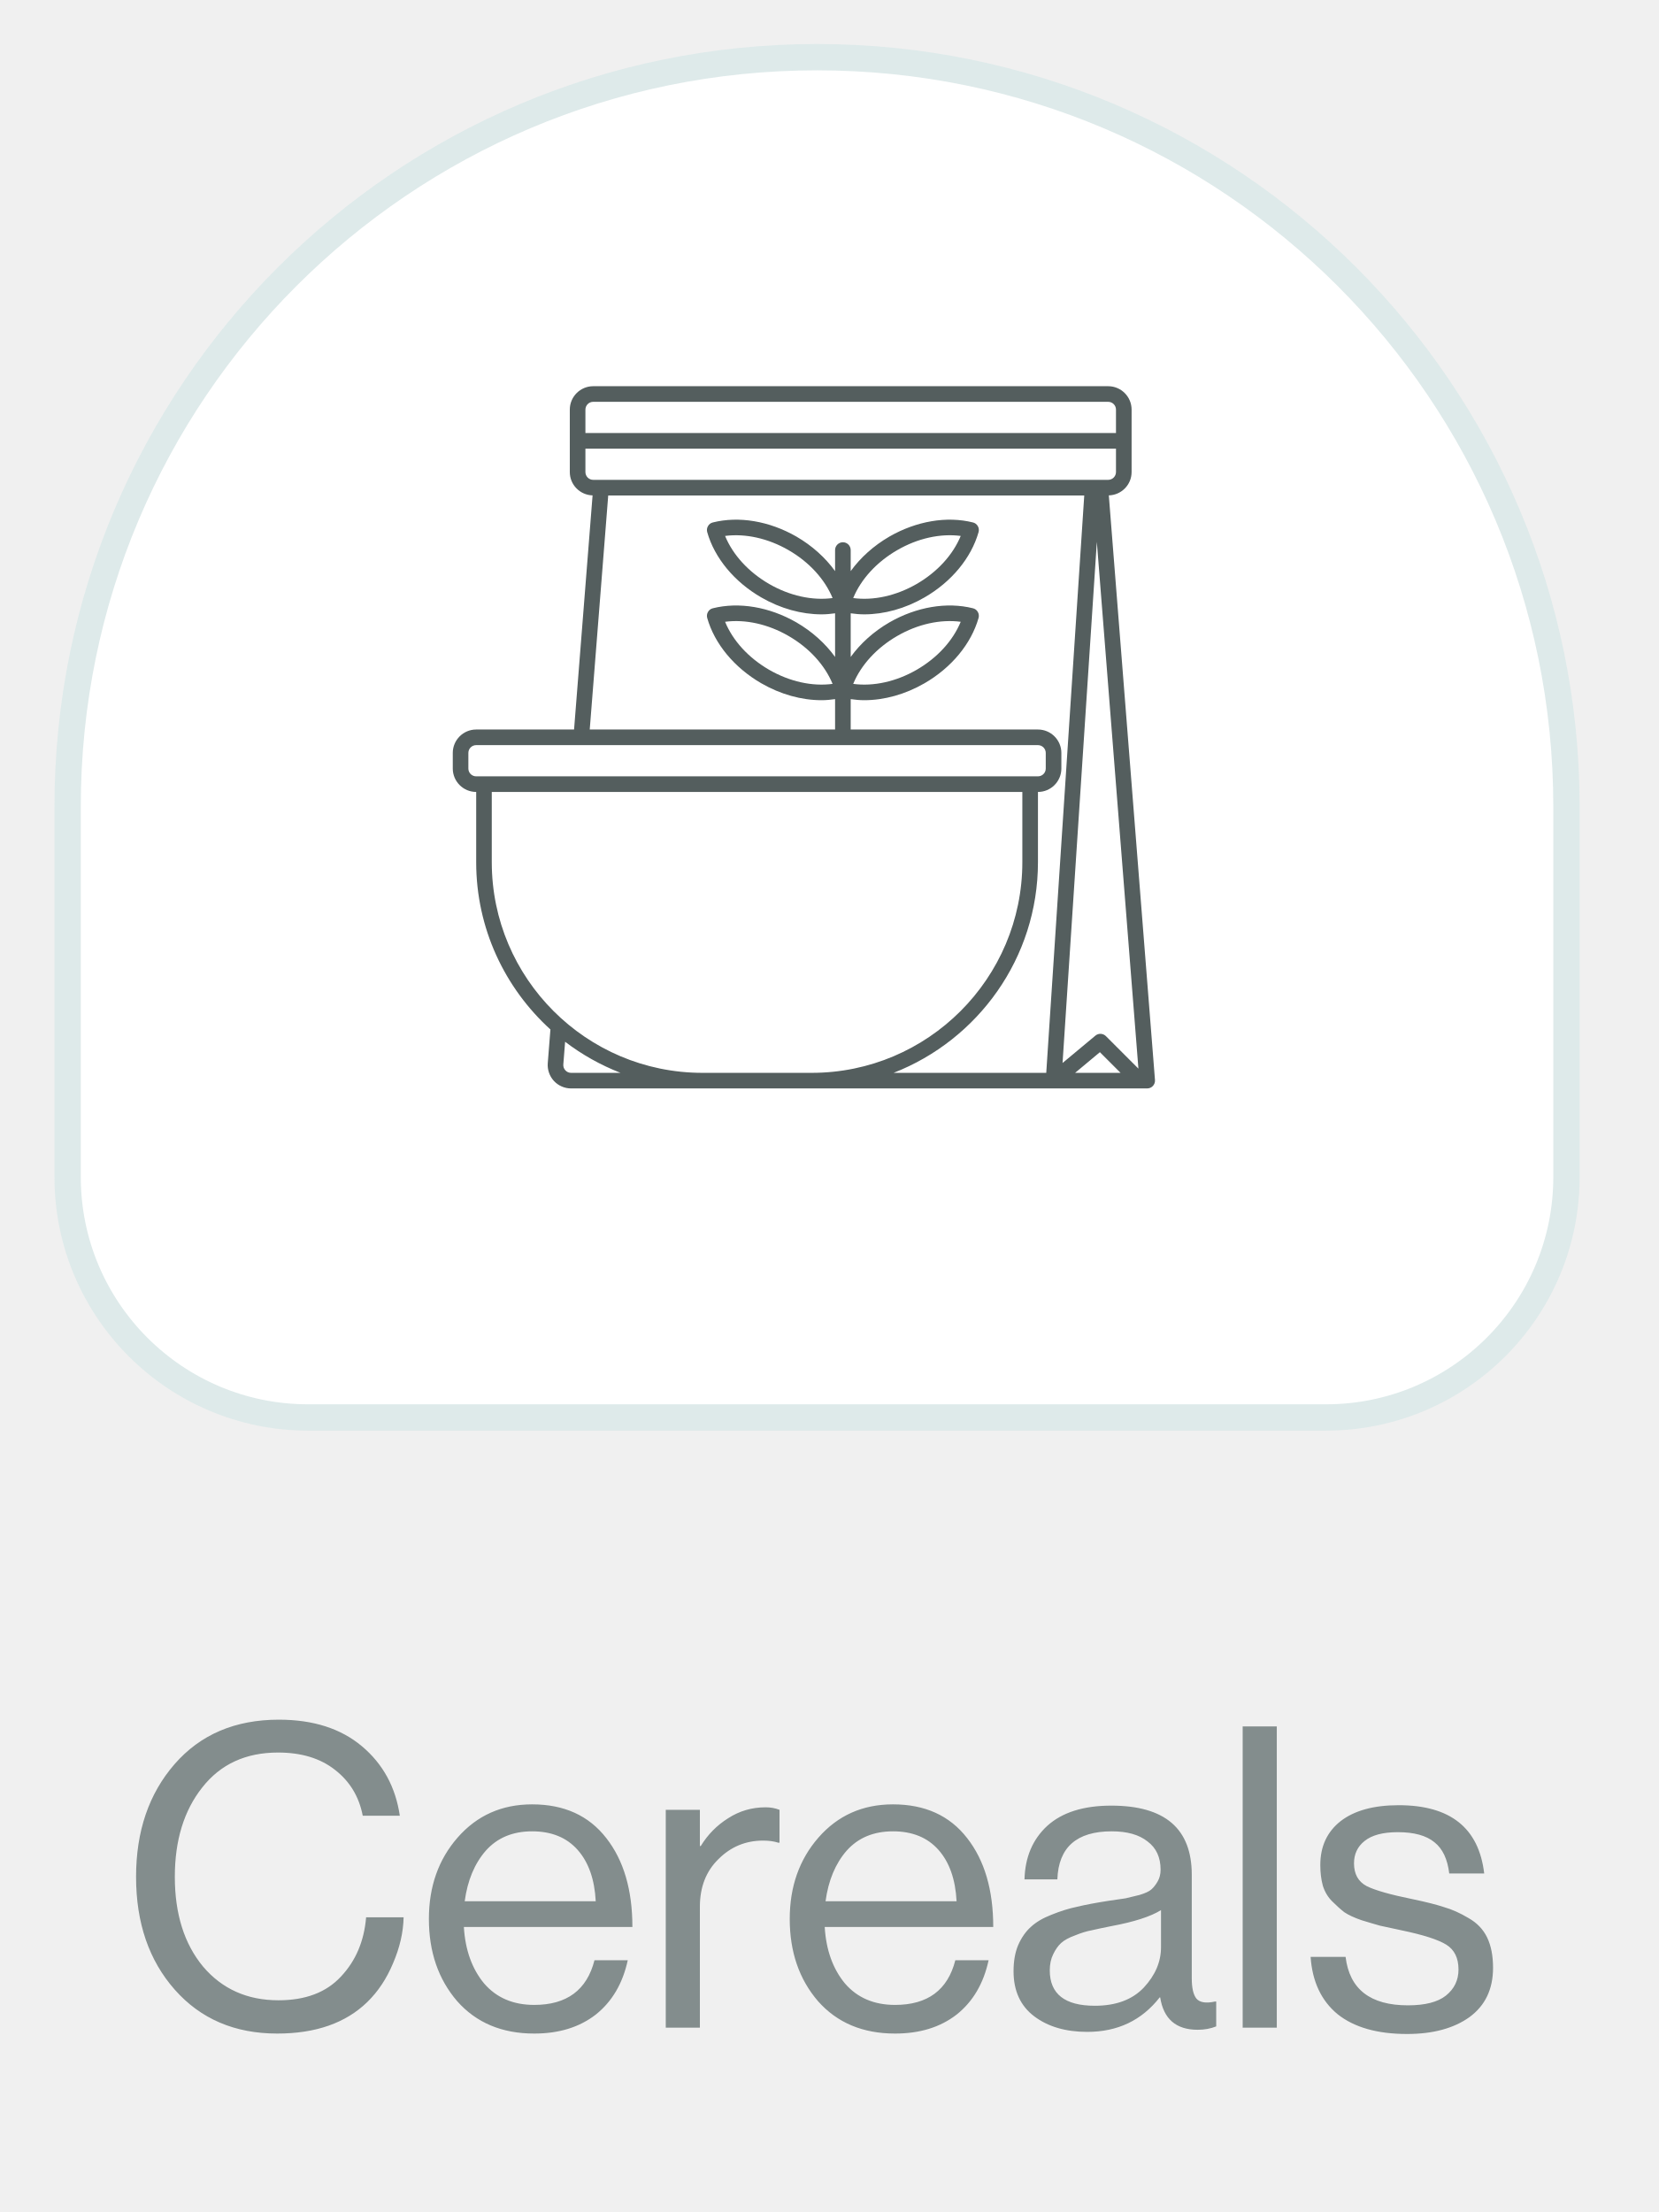
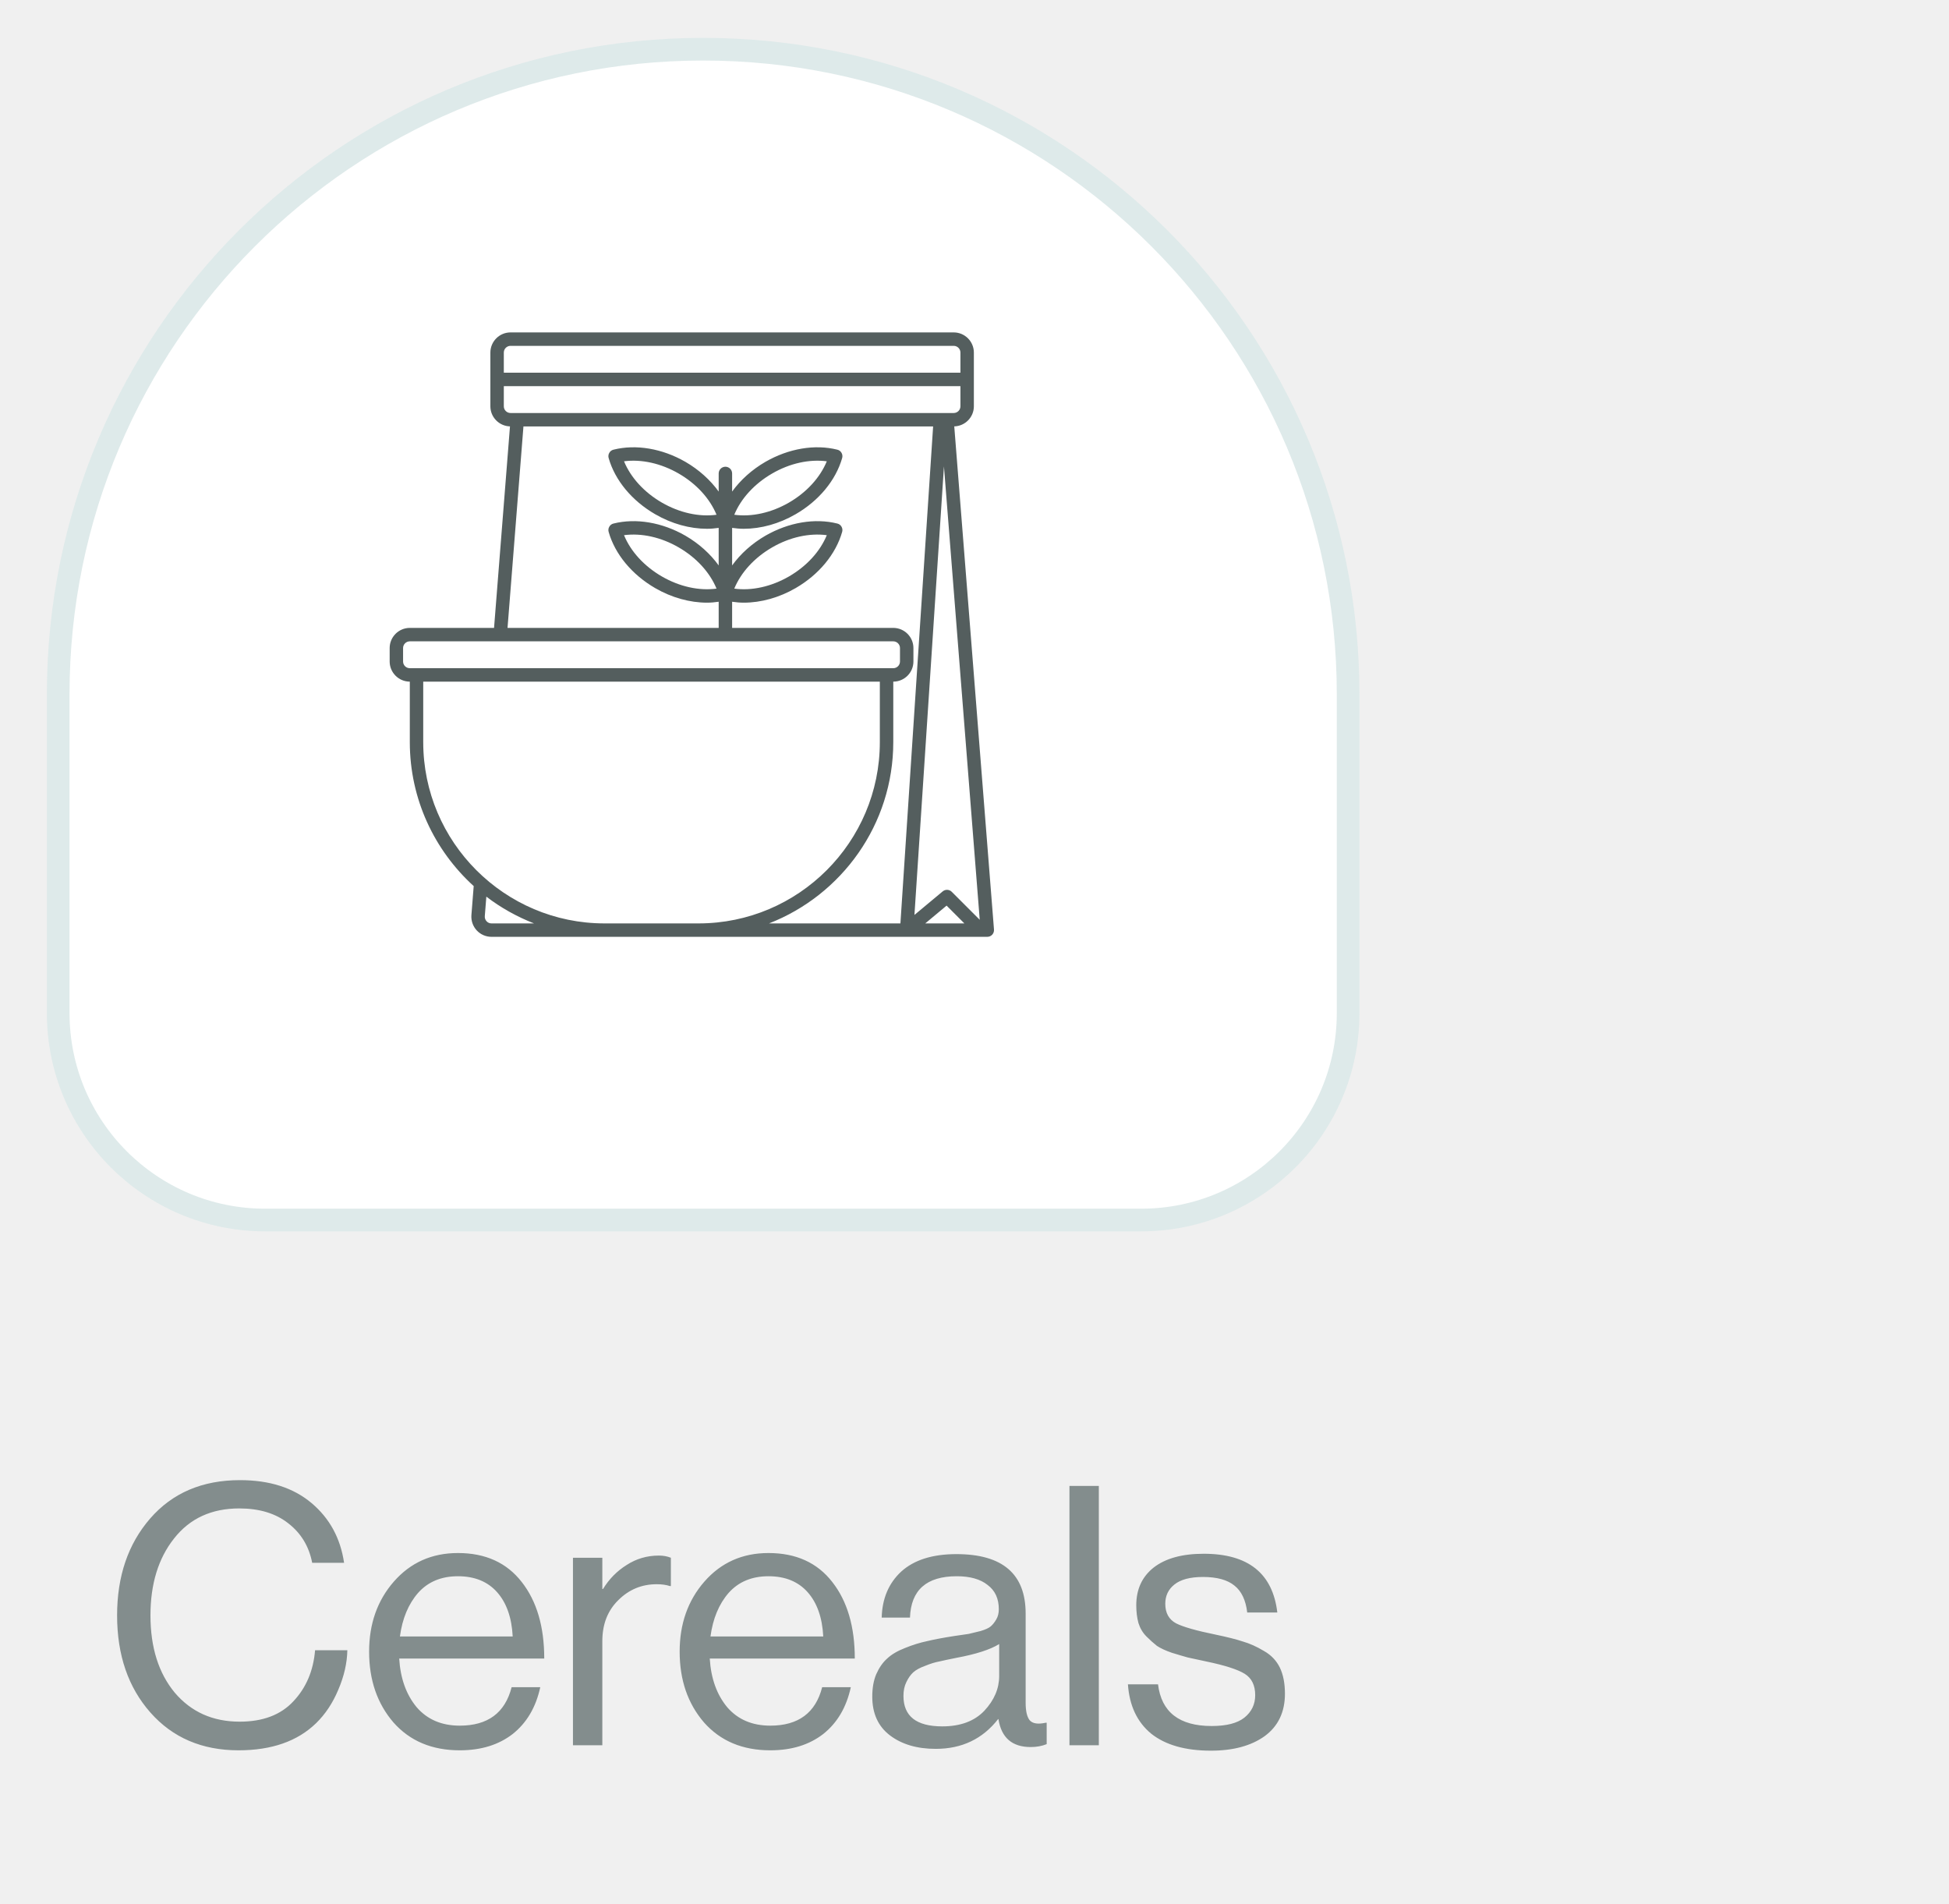
- <svg xmlns="http://www.w3.org/2000/svg" width="63" height="84" viewBox="0 0 63 84" fill="none">
+ <svg xmlns="http://www.w3.org/2000/svg" width="86" height="84" viewBox="0 0 86 84" fill="none">
  <path d="M2.568 44.696C2.568 49.739 6.657 53.828 11.701 53.828H50.353C55.397 53.828 59.486 49.739 59.486 44.696V30.63C59.486 14.913 46.744 2.171 31.027 2.171C15.31 2.171 2.568 14.913 2.568 30.63V44.696Z" fill="white" stroke="#DEEAEA" />
  <path d="M42.107 18.812C42.586 18.799 42.972 18.408 42.972 17.926V15.555C42.972 15.065 42.573 14.666 42.083 14.666H22.527C22.037 14.666 21.638 15.065 21.638 15.555V17.926C21.638 18.408 22.024 18.799 22.503 18.812L21.8 27.703H18.083C17.593 27.703 17.194 28.102 17.194 28.592V29.185C17.194 29.675 17.593 30.074 18.083 30.074V32.741C18.083 35.257 19.172 37.522 20.902 39.094L20.801 40.374C20.782 40.621 20.867 40.867 21.035 41.049C21.203 41.23 21.44 41.333 21.686 41.333H43.564C43.647 41.333 43.726 41.299 43.782 41.238C43.838 41.177 43.866 41.096 43.86 41.013L42.107 18.812ZM41.652 20.577L43.231 40.581L41.996 39.346C41.888 39.238 41.714 39.23 41.597 39.328L40.35 40.367L41.652 20.577ZM41.768 39.956L42.553 40.741H40.827L41.768 39.956ZM22.527 15.259H42.083C42.246 15.259 42.379 15.392 42.379 15.555V16.444H22.231V15.555C22.231 15.392 22.364 15.259 22.527 15.259ZM22.231 17.926V17.037H42.379V17.926C42.379 18.089 42.246 18.222 42.083 18.222H22.527C22.364 18.222 22.231 18.089 22.231 17.926ZM23.097 18.815H41.174L39.731 40.741H33.934C37.137 39.491 39.416 36.38 39.416 32.741V30.074C39.906 30.074 40.305 29.675 40.305 29.185V28.592C40.305 28.102 39.906 27.703 39.416 27.703H32.305V26.549C32.474 26.573 32.644 26.59 32.818 26.59C33.576 26.59 34.376 26.37 35.108 25.947C36.133 25.354 36.88 24.45 37.161 23.466C37.182 23.39 37.173 23.306 37.132 23.238C37.093 23.167 37.025 23.117 36.948 23.099C35.955 22.85 34.8 23.046 33.775 23.635C33.177 23.982 32.675 24.435 32.305 24.947V23.29C32.474 23.314 32.644 23.33 32.818 23.33C33.576 23.33 34.376 23.111 35.108 22.687C36.133 22.095 36.88 21.191 37.161 20.207C37.182 20.13 37.173 20.047 37.132 19.979C37.093 19.908 37.025 19.858 36.948 19.84C35.955 19.591 34.8 19.787 33.775 20.376C33.177 20.723 32.675 21.176 32.305 21.688V20.889C32.305 20.725 32.172 20.592 32.009 20.592C31.845 20.592 31.712 20.725 31.712 20.889V21.688C31.342 21.176 30.841 20.723 30.243 20.376C29.218 19.787 28.062 19.591 27.069 19.84C26.992 19.858 26.924 19.908 26.886 19.979C26.844 20.047 26.835 20.13 26.856 20.207C26.995 20.699 27.253 21.17 27.603 21.594C27.955 22.018 28.397 22.391 28.909 22.687C29.641 23.111 30.441 23.33 31.2 23.33C31.373 23.33 31.544 23.314 31.712 23.29V24.947C31.342 24.435 30.841 23.982 30.243 23.635C29.218 23.046 28.062 22.85 27.069 23.099C26.992 23.117 26.924 23.167 26.886 23.238C26.844 23.306 26.835 23.39 26.856 23.466C26.995 23.958 27.253 24.43 27.603 24.853C27.955 25.277 28.397 25.65 28.909 25.947C29.641 26.37 30.441 26.59 31.2 26.59C31.373 26.59 31.544 26.573 31.712 26.549V27.703H22.395L23.097 18.815ZM32.4 25.97C32.696 25.253 33.292 24.601 34.071 24.151C34.853 23.698 35.712 23.511 36.483 23.612C36.186 24.332 35.594 24.981 34.812 25.434C34.032 25.884 33.17 26.074 32.4 25.97ZM32.4 22.711C32.696 21.994 33.292 21.342 34.071 20.892C34.853 20.438 35.712 20.252 36.483 20.352C36.186 21.072 35.594 21.721 34.812 22.175C34.032 22.625 33.17 22.815 32.4 22.711ZM31.617 22.711C30.847 22.815 29.985 22.625 29.206 22.175C28.424 21.721 27.831 21.072 27.535 20.352C28.305 20.252 29.164 20.441 29.946 20.892C30.726 21.342 31.321 21.994 31.617 22.711ZM31.617 25.97C30.847 26.074 29.985 25.884 29.206 25.434C28.424 24.981 27.831 24.332 27.535 23.612C28.305 23.511 29.164 23.698 29.946 24.151C30.726 24.601 31.321 25.253 31.617 25.97ZM17.786 29.185V28.592C17.786 28.429 17.919 28.296 18.083 28.296H39.416C39.579 28.296 39.712 28.429 39.712 28.592V29.185C39.712 29.349 39.579 29.481 39.416 29.481H18.083C17.919 29.481 17.786 29.349 17.786 29.185ZM18.675 32.741V30.074H38.823V32.741C38.823 37.152 35.235 40.741 30.823 40.741H26.675C22.264 40.741 18.675 37.152 18.675 32.741ZM21.47 40.646C21.413 40.584 21.385 40.504 21.392 40.42L21.46 39.56C22.097 40.048 22.805 40.444 23.564 40.741H21.686C21.603 40.741 21.526 40.707 21.47 40.646Z" fill="#545E5E" />
  <path d="M10.527 77.224C8.916 77.224 7.62 76.669 6.639 75.56C5.658 74.451 5.167 73.021 5.167 71.272C5.167 69.544 5.652 68.12 6.623 67C7.604 65.869 8.927 65.304 10.591 65.304C11.892 65.304 12.943 65.64 13.743 66.312C14.543 66.984 15.023 67.864 15.183 68.952H13.775C13.636 68.227 13.284 67.645 12.719 67.208C12.164 66.771 11.444 66.552 10.559 66.552C9.332 66.552 8.372 66.995 7.679 67.88C6.986 68.755 6.639 69.885 6.639 71.272C6.639 72.68 6.996 73.816 7.711 74.68C8.436 75.533 9.391 75.96 10.575 75.96C11.599 75.96 12.388 75.661 12.943 75.064C13.508 74.467 13.828 73.715 13.903 72.808H15.327C15.316 73.373 15.183 73.955 14.927 74.552C14.682 75.139 14.356 75.629 13.951 76.024C13.13 76.824 11.988 77.224 10.527 77.224ZM20.287 77.224C19.06 77.224 18.084 76.813 17.359 75.992C16.644 75.16 16.287 74.12 16.287 72.872C16.287 71.645 16.649 70.616 17.375 69.784C18.111 68.941 19.055 68.52 20.207 68.52C21.423 68.52 22.361 68.947 23.023 69.8C23.684 70.643 24.015 71.768 24.015 73.176H17.615C17.668 74.051 17.924 74.765 18.383 75.32C18.852 75.864 19.487 76.136 20.287 76.136C21.524 76.136 22.287 75.571 22.575 74.44H23.839C23.647 75.325 23.241 76.013 22.623 76.504C22.004 76.984 21.226 77.224 20.287 77.224ZM21.935 70.248C21.519 69.779 20.943 69.544 20.207 69.544C19.471 69.544 18.884 69.789 18.447 70.28C18.02 70.771 17.753 71.411 17.647 72.2H22.623C22.58 71.368 22.351 70.717 21.935 70.248ZM26.578 68.728V70.104H26.61C26.877 69.667 27.223 69.315 27.65 69.048C28.077 68.771 28.551 68.632 29.074 68.632C29.266 68.632 29.442 68.664 29.602 68.728V69.976H29.554C29.394 69.923 29.202 69.896 28.978 69.896C28.317 69.896 27.751 70.131 27.282 70.6C26.813 71.059 26.578 71.661 26.578 72.408V77H25.282V68.728H26.578ZM33.99 77.224C32.763 77.224 31.787 76.813 31.062 75.992C30.347 75.16 29.99 74.12 29.99 72.872C29.99 71.645 30.353 70.616 31.078 69.784C31.814 68.941 32.758 68.52 33.91 68.52C35.126 68.52 36.065 68.947 36.726 69.8C37.387 70.643 37.718 71.768 37.718 73.176H31.318C31.371 74.051 31.627 74.765 32.086 75.32C32.555 75.864 33.19 76.136 33.99 76.136C35.227 76.136 35.99 75.571 36.278 74.44H37.542C37.35 75.325 36.945 76.013 36.326 76.504C35.707 76.984 34.929 77.224 33.99 77.224ZM35.638 70.248C35.222 69.779 34.646 69.544 33.91 69.544C33.174 69.544 32.587 69.789 32.15 70.28C31.723 70.771 31.457 71.411 31.35 72.2H36.326C36.283 71.368 36.054 70.717 35.638 70.248ZM45.481 77.08C44.66 77.08 44.185 76.669 44.057 75.848H44.041C43.359 76.723 42.441 77.16 41.289 77.16C40.468 77.16 39.796 76.963 39.273 76.568C38.751 76.173 38.489 75.603 38.489 74.856C38.489 74.472 38.548 74.141 38.665 73.864C38.793 73.576 38.953 73.347 39.145 73.176C39.337 72.995 39.599 72.84 39.929 72.712C40.271 72.573 40.596 72.472 40.905 72.408C41.215 72.333 41.609 72.259 42.089 72.184C42.399 72.141 42.617 72.109 42.745 72.088C42.884 72.056 43.06 72.013 43.273 71.96C43.487 71.896 43.636 71.827 43.721 71.752C43.807 71.677 43.887 71.576 43.961 71.448C44.036 71.32 44.073 71.171 44.073 71C44.073 70.531 43.908 70.173 43.577 69.928C43.257 69.672 42.804 69.544 42.217 69.544C40.884 69.544 40.196 70.152 40.153 71.368H38.905C38.927 70.525 39.215 69.848 39.769 69.336C40.335 68.824 41.145 68.568 42.201 68.568C44.239 68.568 45.257 69.443 45.257 71.192V75.128C45.257 75.491 45.316 75.747 45.433 75.896C45.561 76.045 45.796 76.083 46.137 76.008H46.185V76.952C45.972 77.037 45.737 77.08 45.481 77.08ZM41.577 76.168C42.377 76.168 42.996 75.939 43.433 75.48C43.871 75.011 44.089 74.499 44.089 73.944V72.536C43.695 72.781 43.065 72.984 42.201 73.144C41.881 73.208 41.631 73.261 41.449 73.304C41.268 73.336 41.06 73.4 40.825 73.496C40.591 73.581 40.415 73.677 40.297 73.784C40.18 73.891 40.079 74.035 39.993 74.216C39.908 74.387 39.865 74.589 39.865 74.824C39.865 75.72 40.436 76.168 41.577 76.168ZM47.19 77V65.56H48.486V77H47.19ZM53.434 77.24C52.303 77.24 51.423 76.989 50.794 76.488C50.175 75.976 49.834 75.251 49.77 74.312H51.098C51.247 75.539 52.036 76.152 53.466 76.152C54.116 76.152 54.596 76.029 54.906 75.784C55.226 75.528 55.386 75.197 55.386 74.792C55.386 74.355 55.231 74.04 54.922 73.848C54.612 73.656 54.047 73.475 53.226 73.304C52.884 73.229 52.612 73.171 52.41 73.128C52.218 73.075 51.983 73.005 51.706 72.92C51.428 72.824 51.21 72.723 51.05 72.616C50.9 72.499 50.746 72.36 50.586 72.2C50.426 72.04 50.308 71.843 50.234 71.608C50.17 71.373 50.138 71.112 50.138 70.824C50.138 70.12 50.394 69.565 50.906 69.16C51.428 68.755 52.164 68.552 53.114 68.552C55.076 68.552 56.159 69.416 56.362 71.144H55.034C54.97 70.6 54.783 70.205 54.474 69.96C54.164 69.704 53.7 69.576 53.082 69.576C52.516 69.576 52.095 69.688 51.818 69.912C51.551 70.125 51.418 70.408 51.418 70.76C51.418 71.165 51.578 71.453 51.898 71.624C52.218 71.784 52.799 71.949 53.642 72.12C54.154 72.227 54.554 72.328 54.842 72.424C55.14 72.509 55.45 72.648 55.77 72.84C56.09 73.021 56.324 73.267 56.474 73.576C56.623 73.885 56.698 74.269 56.698 74.728C56.698 75.539 56.399 76.163 55.802 76.6C55.204 77.027 54.415 77.24 53.434 77.24Z" fill="#838D8D" />
</svg>
